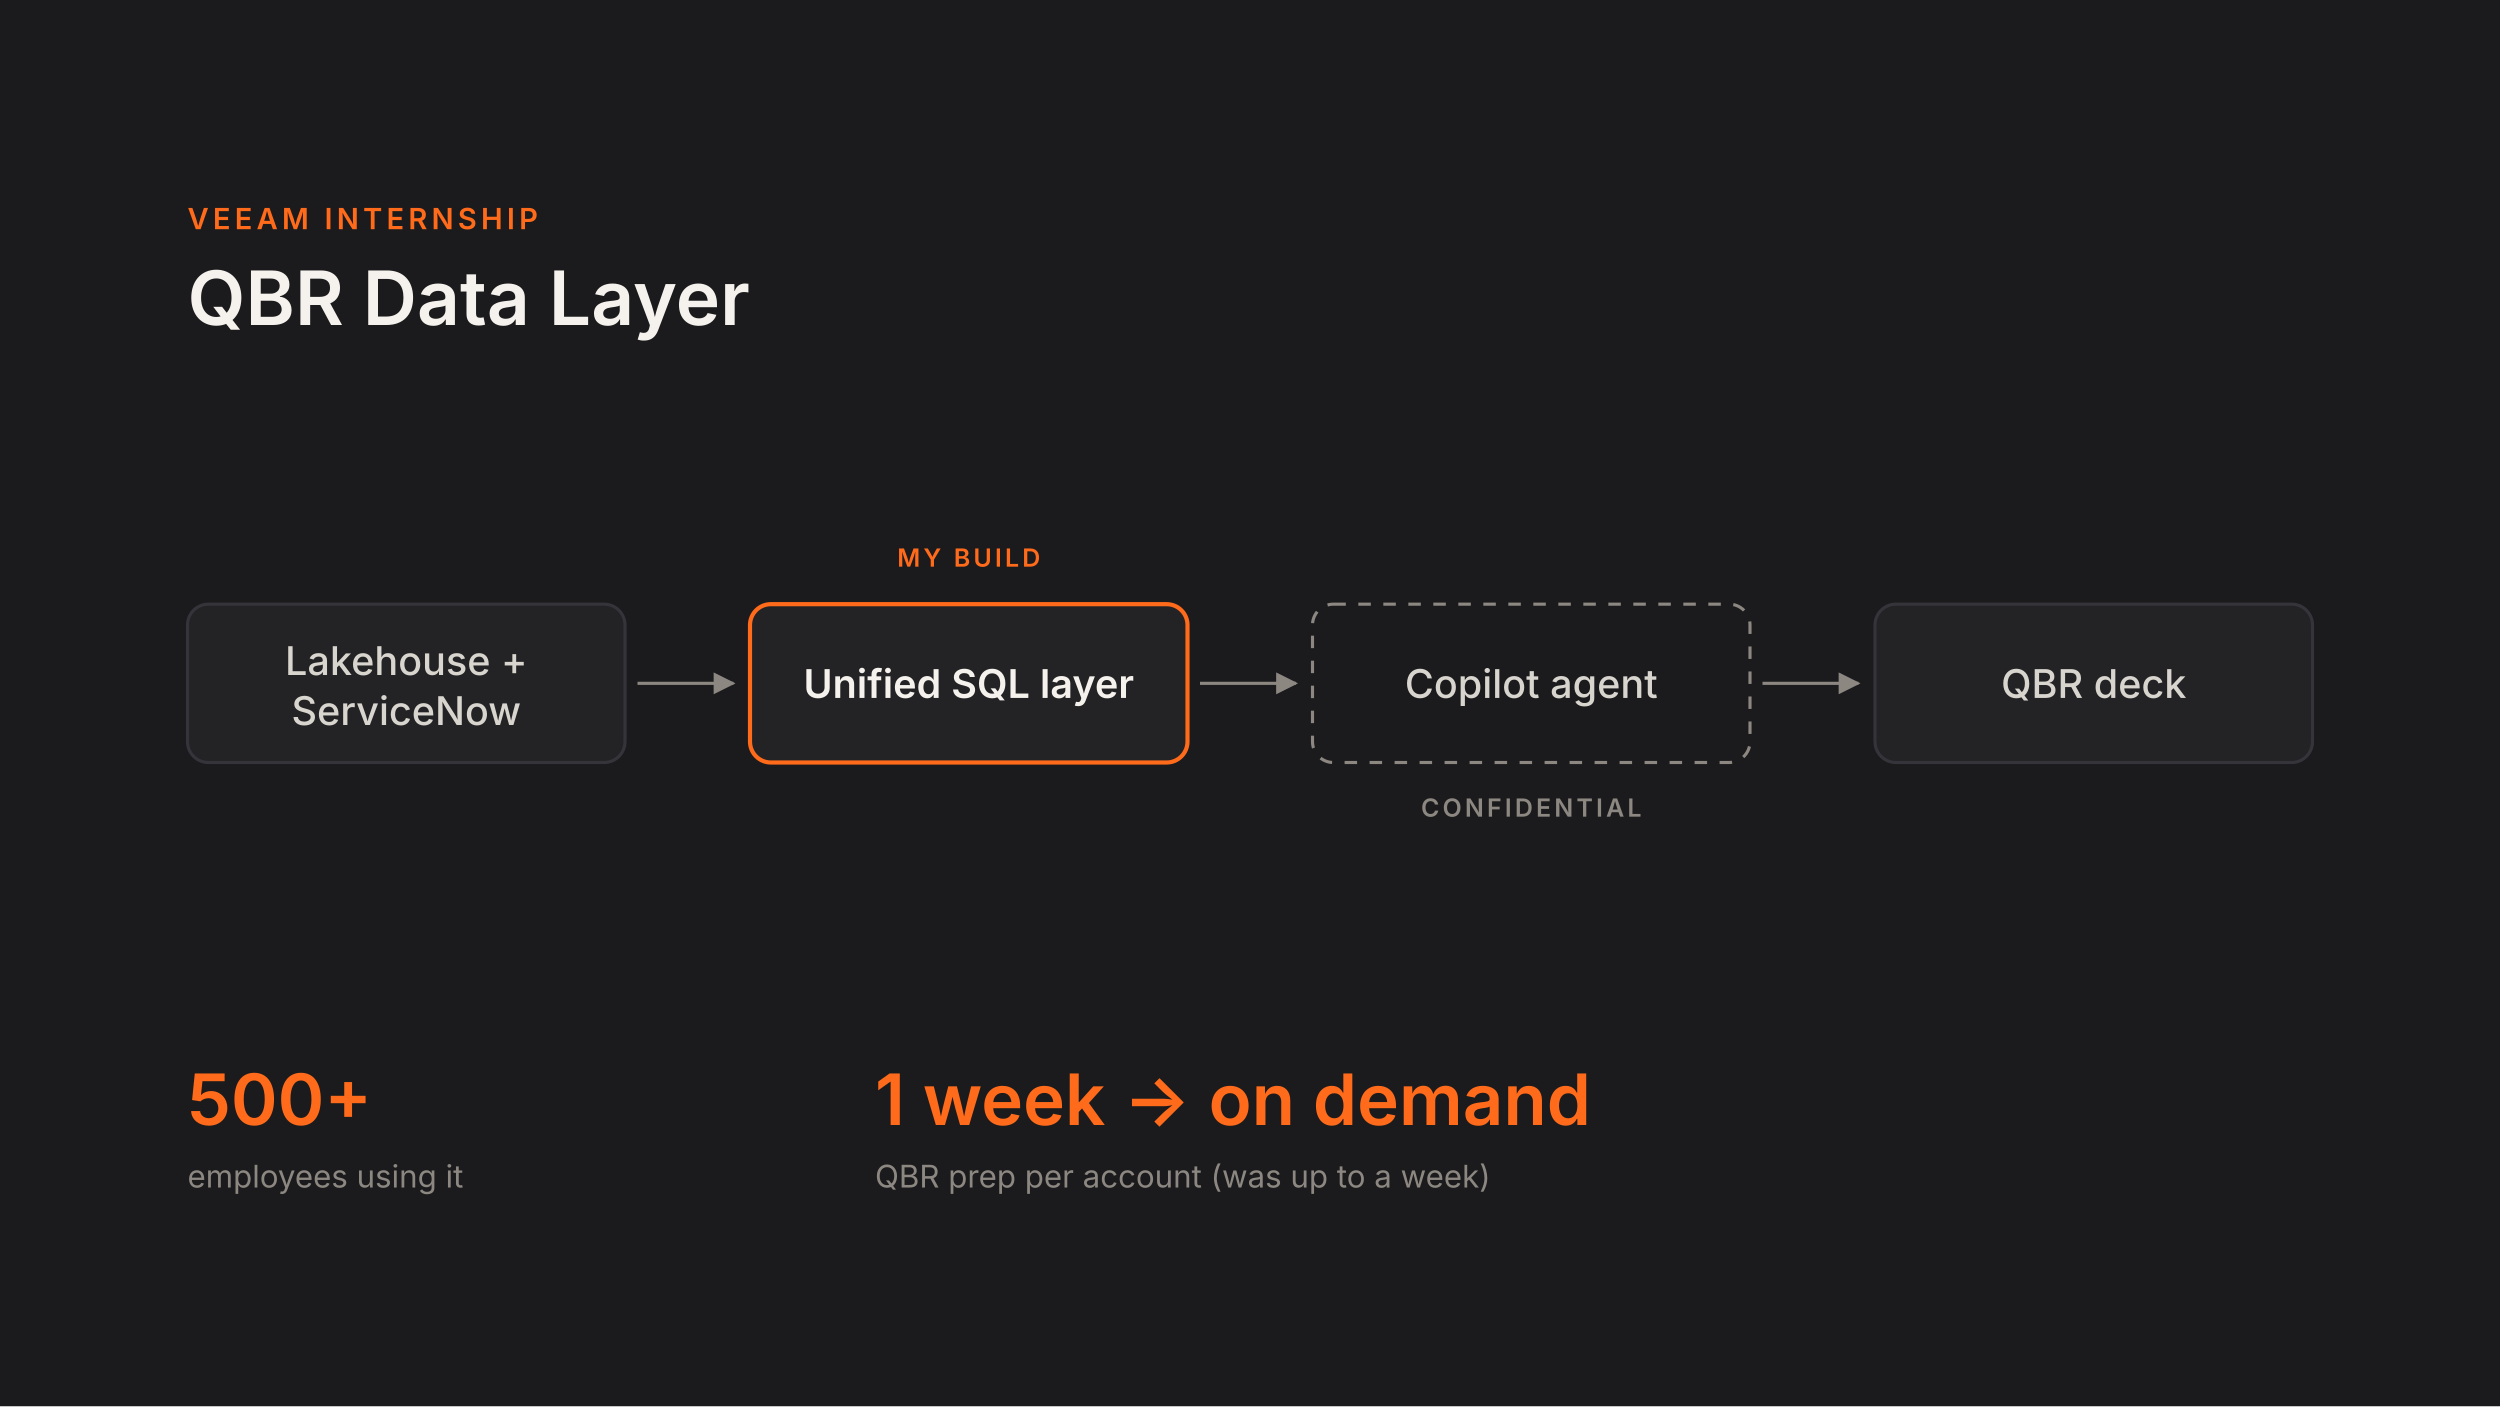
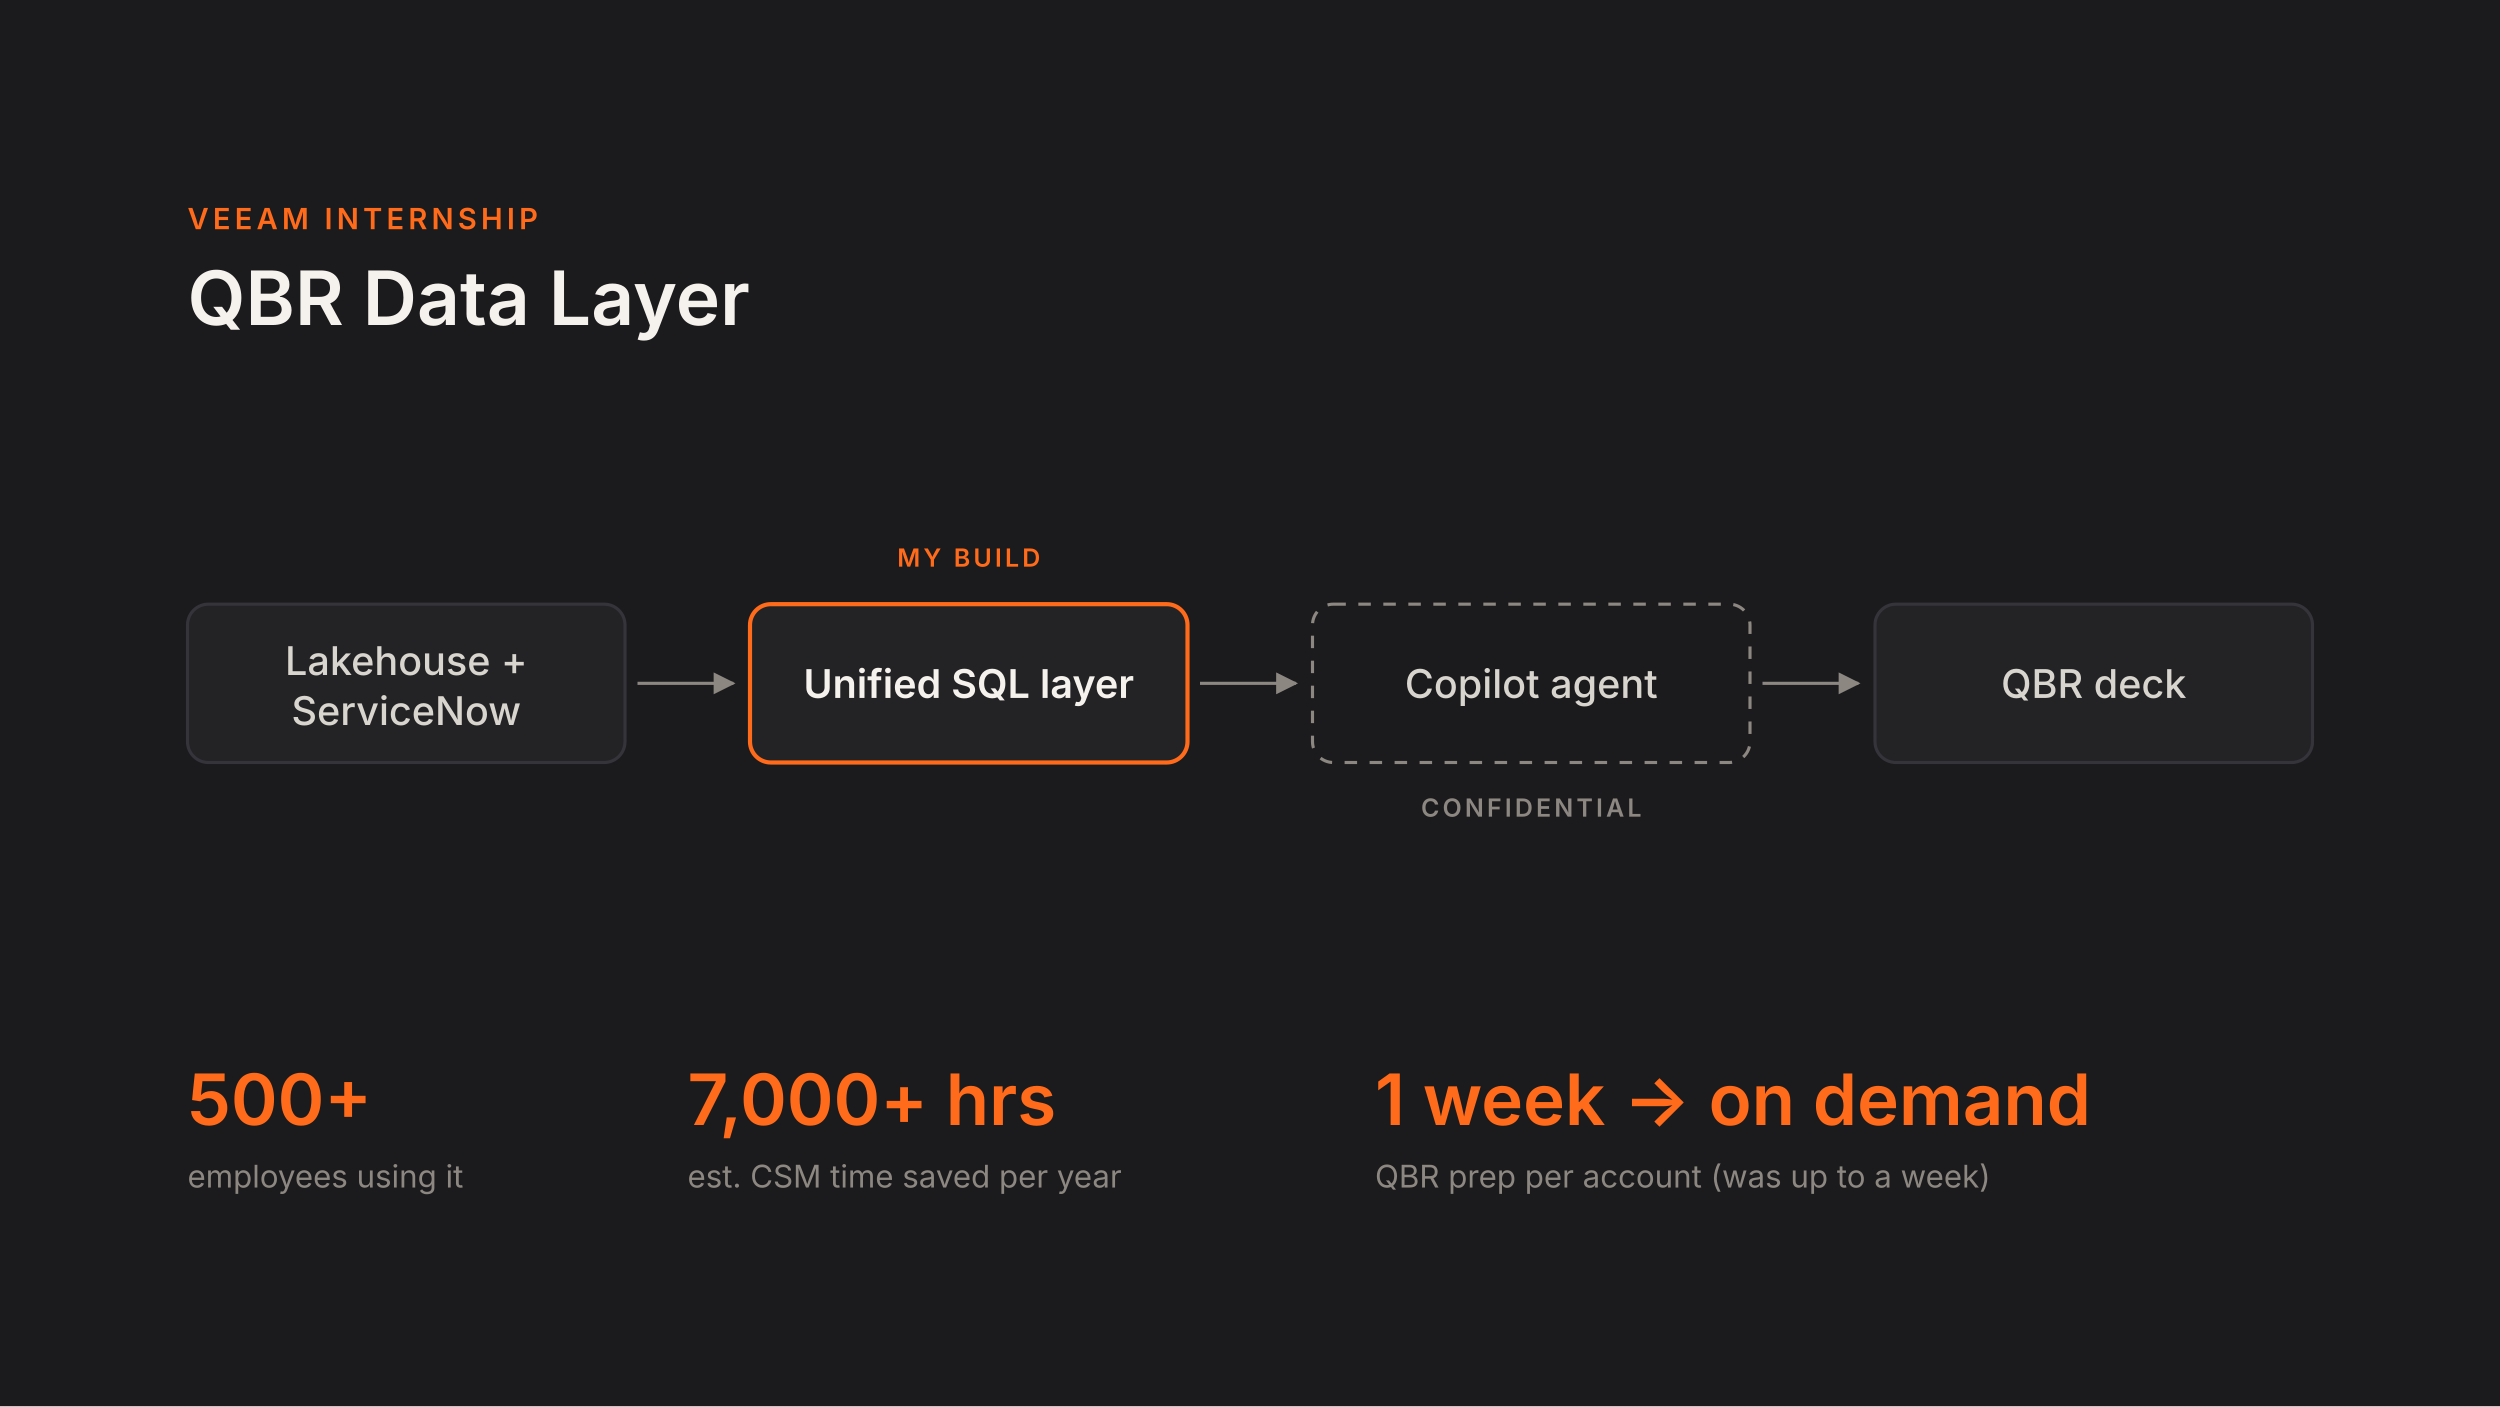
<svg xmlns="http://www.w3.org/2000/svg" viewBox="0 0 1200 675" width="1200" height="675" font-family="'Segoe UI', Inter, system-ui, -apple-system, sans-serif">
  <defs>
    <marker id="arrow" viewBox="0 0 10 10" refX="9" refY="5" markerWidth="7" markerHeight="7" orient="auto">
      <path d="M0,0 L10,5 L0,10 z" fill="#8c8781" />
    </marker>
  </defs>
  <rect width="1200" height="675" fill="#1b1b1d" />
  <text x="90" y="110" font-size="14" font-weight="600" letter-spacing="2" fill="#ff6b1a">VEEAM INTERNSHIP</text>
  <text x="90" y="156" font-size="36" font-weight="600" fill="#f5f1ec">QBR Data Layer</text>
  <g font-size="19" font-weight="500" text-anchor="middle">
    <rect x="90" y="290" width="210" height="76" rx="10" fill="#232326" stroke="#34343a" stroke-width="1.5" />
    <text x="195" y="324" fill="#d8d4ce">Lakehouse +</text>
    <text x="195" y="348" fill="#d8d4ce">ServiceNow</text>
    <text x="465" y="272" font-size="12" font-weight="600" letter-spacing="1.5" fill="#ff6b1a">MY BUILD</text>
    <rect x="360" y="290" width="210" height="76" rx="10" fill="#232326" stroke="#ff6b1a" stroke-width="2" />
    <text x="465" y="335" font-weight="600" fill="#f5f1ec">Unified SQL layer</text>
    <rect x="630" y="290" width="210" height="76" rx="10" fill="none" stroke="#8c8781" stroke-width="1.5" stroke-dasharray="6 6" />
    <text x="735" y="335" fill="#d8d4ce">Copilot agent</text>
    <text x="735" y="392" font-size="12" font-weight="600" letter-spacing="1.5" fill="#8c8781">CONFIDENTIAL</text>
    <rect x="900" y="290" width="210" height="76" rx="10" fill="#232326" stroke="#34343a" stroke-width="1.5" />
    <text x="1005" y="335" fill="#d8d4ce">QBR deck</text>
  </g>
  <g stroke="#8c8781" stroke-width="1.5" marker-end="url(#arrow)">
    <line x1="306" y1="328" x2="352" y2="328" />
    <line x1="576" y1="328" x2="622" y2="328" />
    <line x1="846" y1="328" x2="892" y2="328" />
  </g>
  <text x="90" y="540" font-size="34" font-weight="600" fill="#ff6b1a">500+</text>
  <text x="90" y="570" font-size="15" fill="#8c8781">employees using it</text>
-   <text x="420" y="540" font-size="34" font-weight="600" fill="#ff6b1a">1 week → on demand</text>
-   <text x="420" y="570" font-size="15" fill="#8c8781">QBR prep per account (was up to a week)</text>
+   <text x="330" y="540" font-size="34" font-weight="600" fill="#ff6b1a">7,000+ hrs</text>
+   <text x="330" y="570" font-size="15" fill="#8c8781">est. CSM time saved per year</text>
+   <text x="660" y="540" font-size="34" font-weight="600" fill="#ff6b1a">1 week → on demand</text>
+   <text x="660" y="570" font-size="15" fill="#8c8781">QBR prep per account (was up to a week)</text>
</svg>
